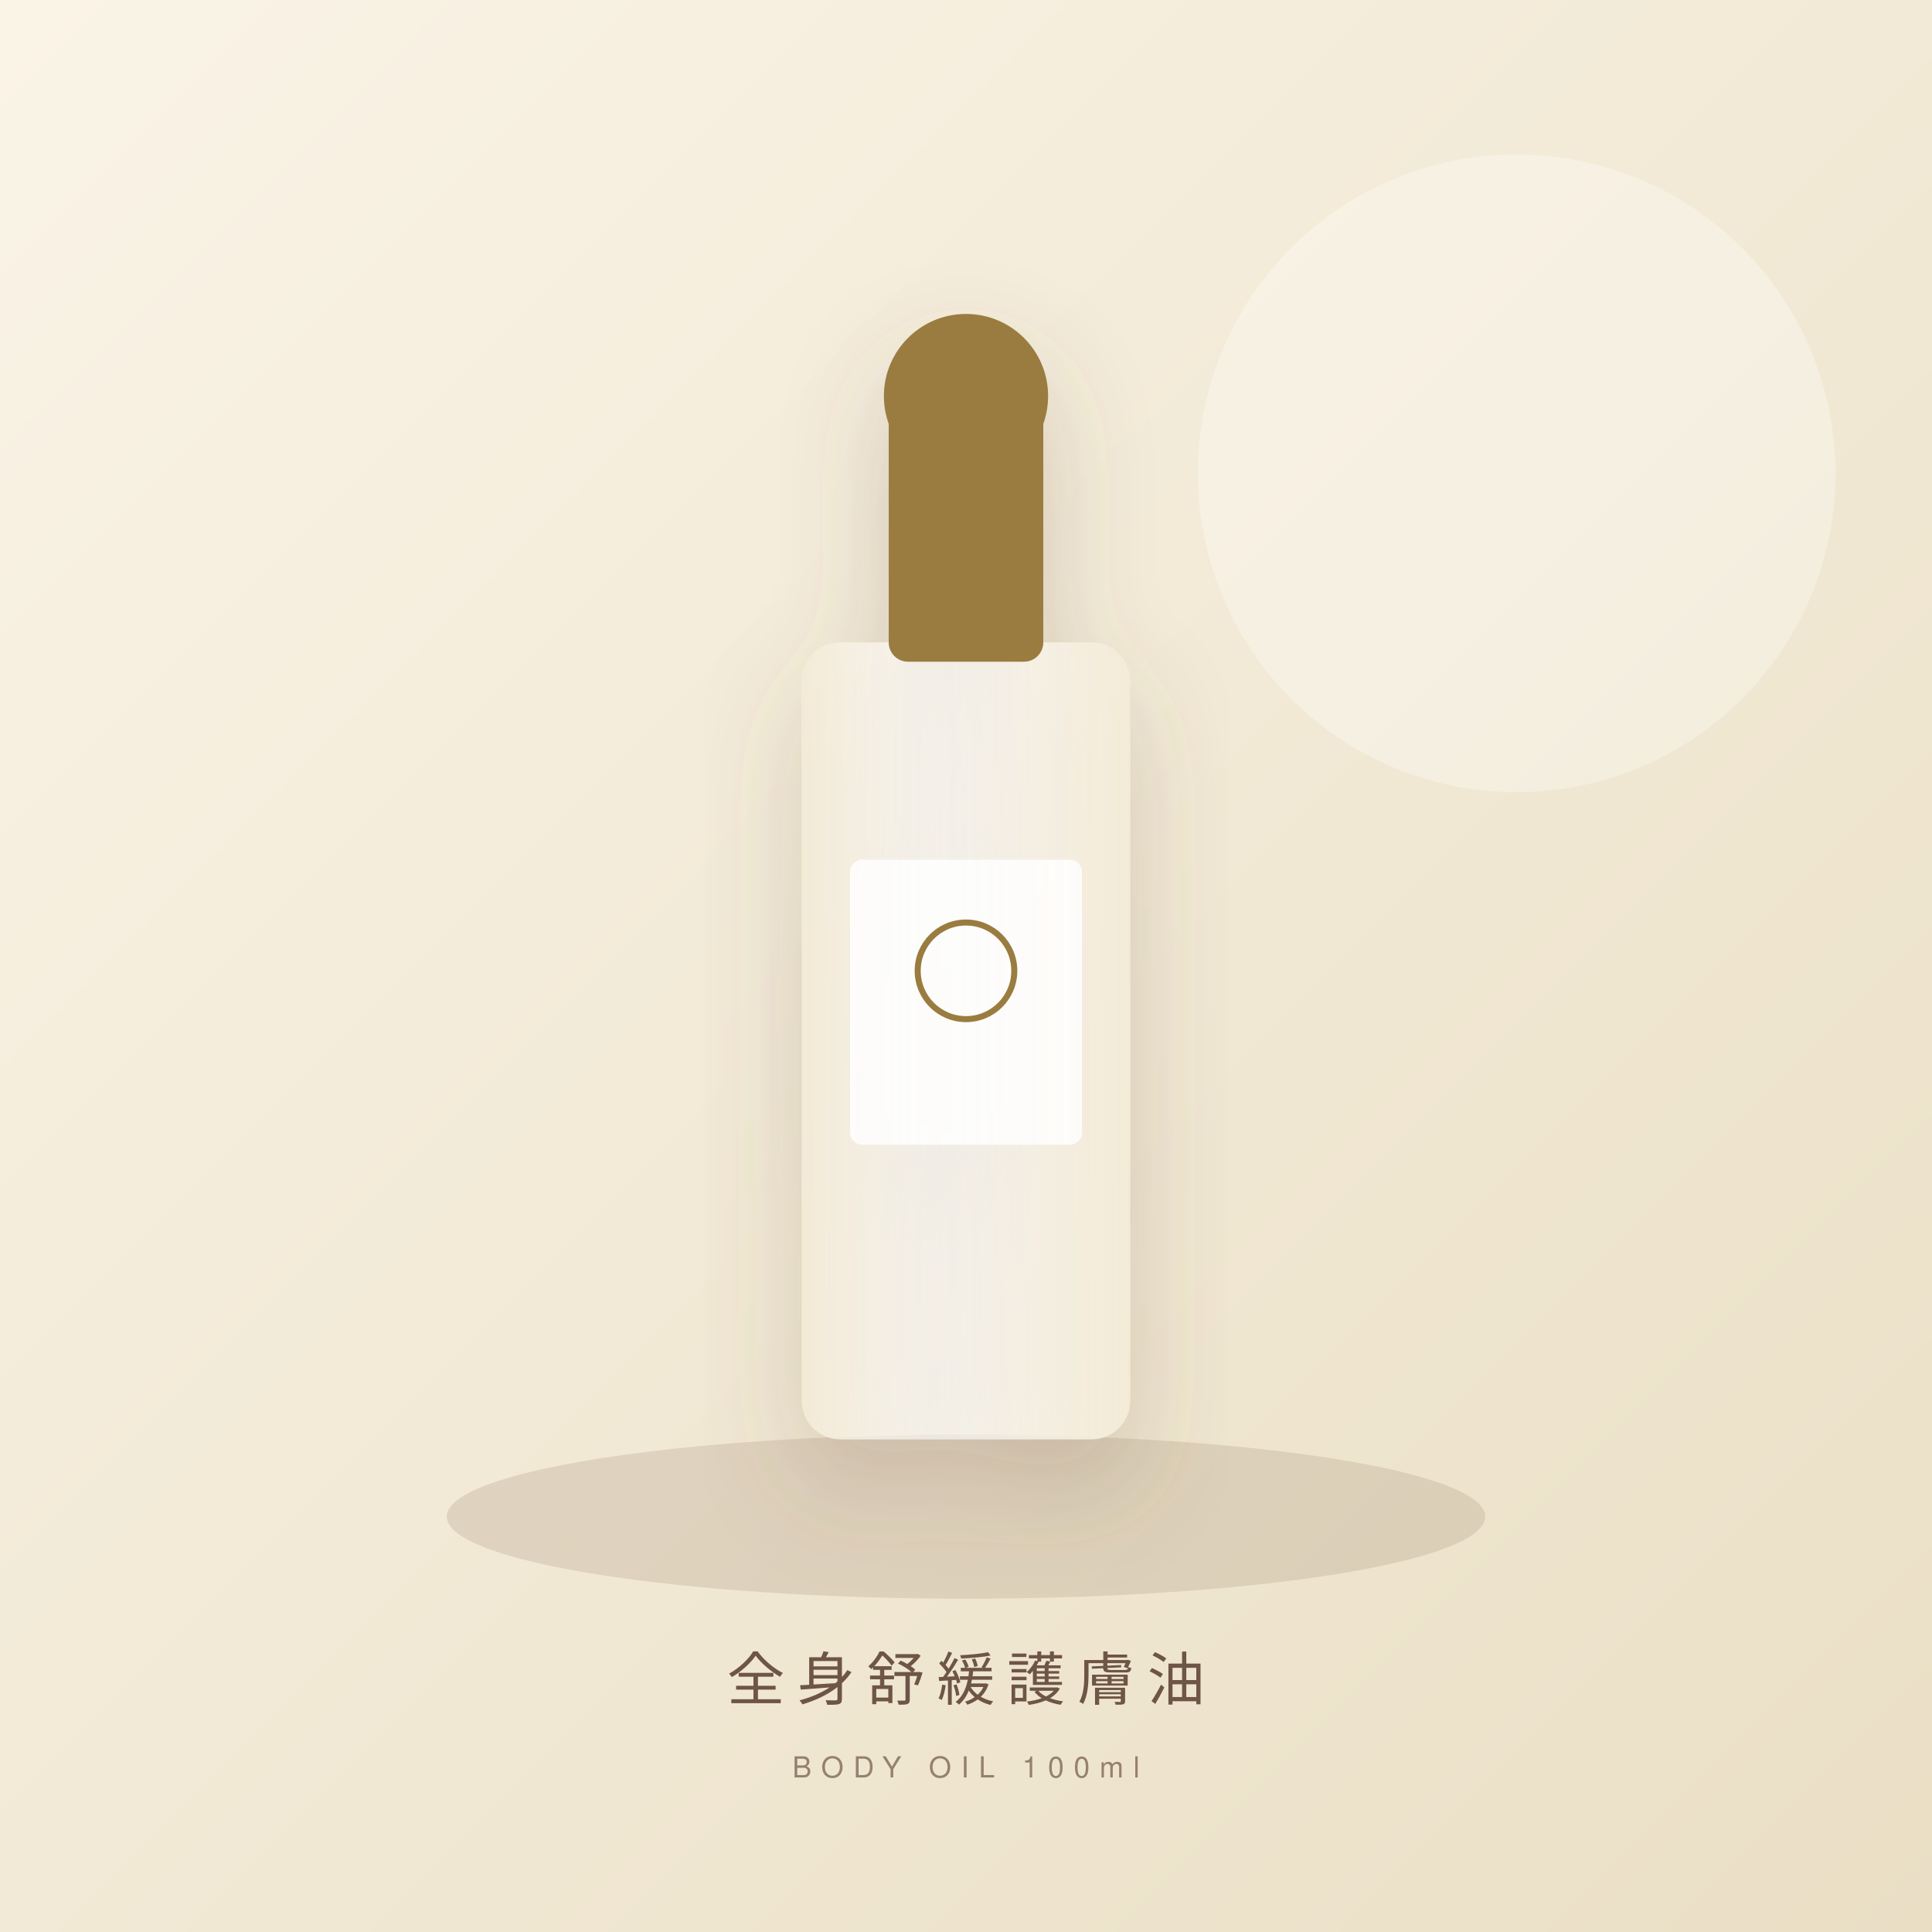
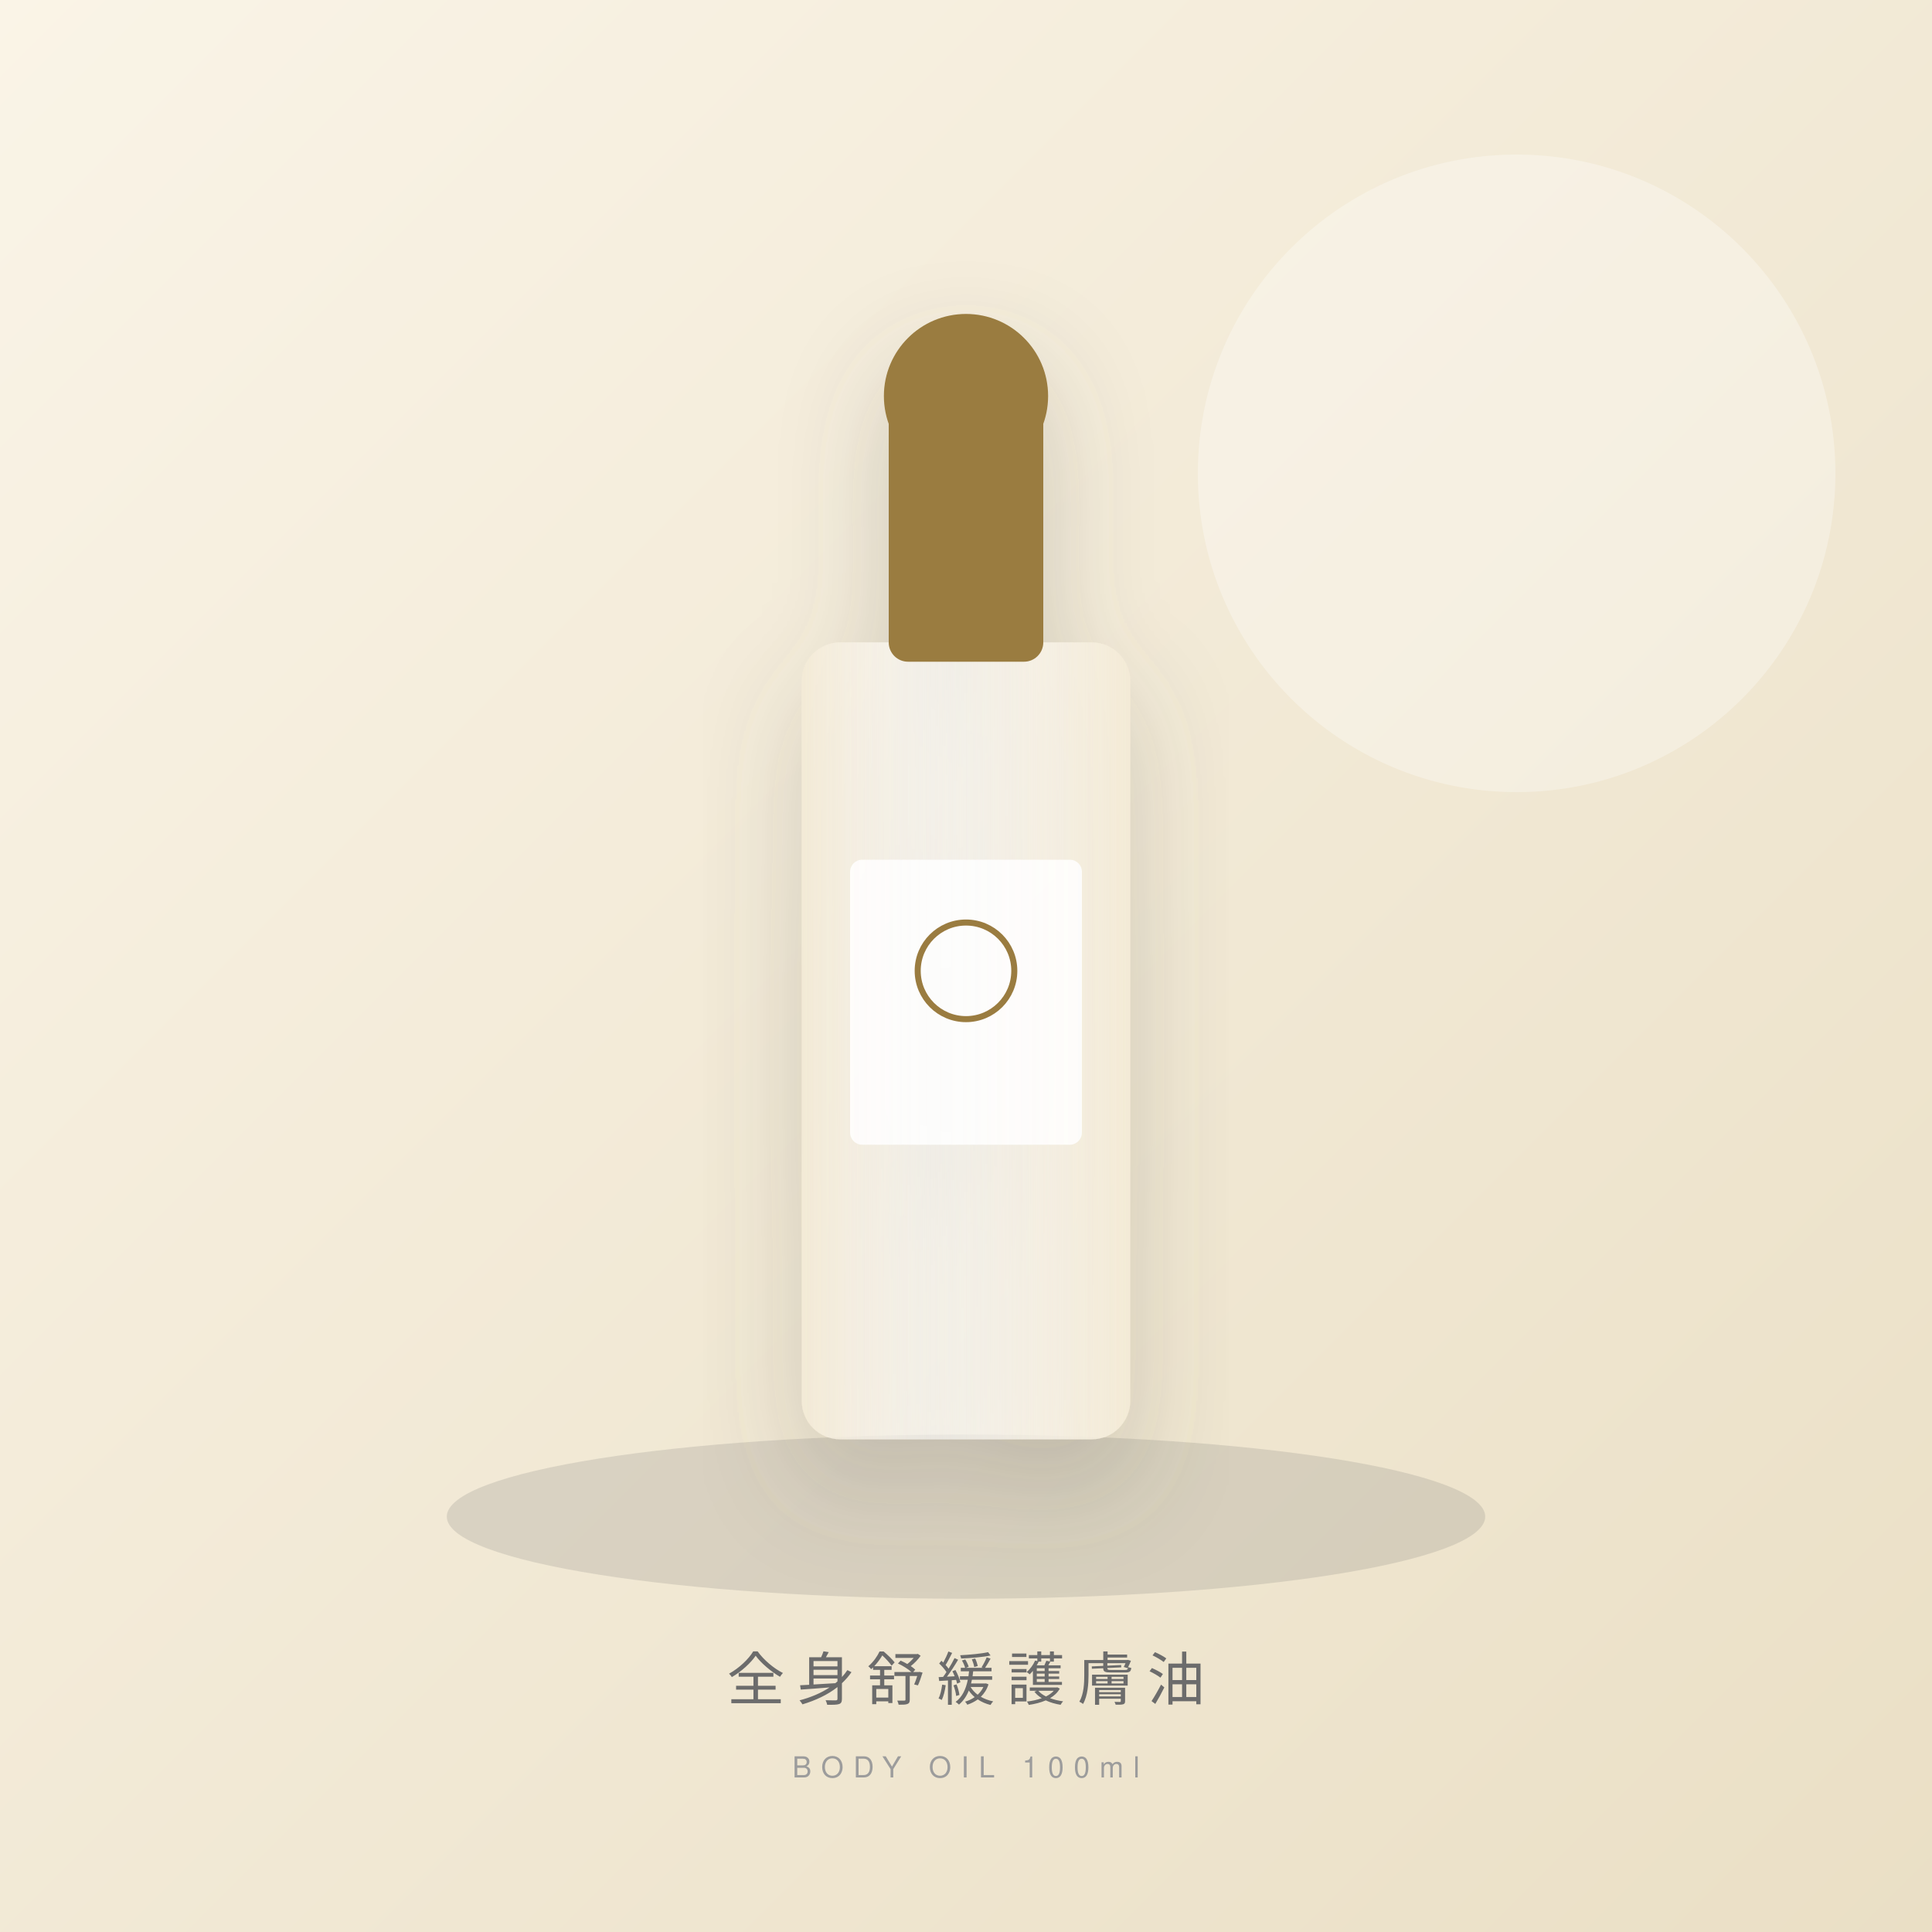
<svg xmlns="http://www.w3.org/2000/svg" viewBox="0 0 800 800" role="img" aria-label="全身舒緩護膚油">
  <defs>
    <linearGradient id="g" x1="0" y1="0" x2="1" y2="1">
      <stop offset="0" stop-color="#FAF4E7" />
      <stop offset="1" stop-color="#EADFC5" />
    </linearGradient>
    <linearGradient id="b" x1="0" y1="0" x2="1" y2="0">
      <stop offset="0" stop-color="#F3EAD6" stop-opacity=".95" />
      <stop offset=".4" stop-color="#FFFFFF" stop-opacity=".55" />
      <stop offset="1" stop-color="#F3EAD6" />
    </linearGradient>
    <filter id="s" x="-30%" y="-30%" width="160%" height="160%">
-       <feDropShadow dx="0" dy="20" stdDeviation="22" flood-color="#6B5140" flood-opacity=".24" />
+       <feDropShadow dx="0" dy="20" stdDeviation="22" flood-color="#5A5651" flood-opacity=".24" />
    </filter>
  </defs>
  <rect width="800" height="800" fill="url(#g)" />
  <circle cx="628" cy="196" r="132" fill="#FFFFFF" opacity=".3" />
-   <ellipse cx="400" cy="628" rx="215" ry="34" fill="#8C6E58" opacity=".18" />
+   <ellipse cx="400" cy="628" rx="215" ry="34" fill="#6C6C6C" opacity=".18" />
  <g filter="url(#s)">
    <rect x="332" y="266" width="136" height="330" rx="16" fill="url(#b)" />
    <rect x="368" y="168" width="64" height="106" rx="8" fill="#9A7B3F" />
    <circle cx="400" cy="164" r="34" fill="#9A7B3F" />
    <rect x="352" y="356" width="96" height="118" rx="5" fill="#FFFFFF" opacity=".85" />
    <circle cx="400" cy="402" r="20" fill="none" stroke="#9A7B3F" stroke-width="2.5" />
  </g>
-   <text x="400" y="704" font-family="Georgia,serif" font-size="24" letter-spacing="5" fill="#6E5546" text-anchor="middle">全身舒緩護膚油</text>
-   <text x="400" y="736" font-family="Helvetica,Arial,sans-serif" font-size="12" letter-spacing="4" fill="#96806F" text-anchor="middle">BODY OIL 100ml</text>
+   <text x="400" y="704" font-family="Georgia,serif" font-size="24" letter-spacing="5" fill="#6C6C6C" text-anchor="middle">全身舒緩護膚油</text>
+   <text x="400" y="736" font-family="Helvetica,Arial,sans-serif" font-size="12" letter-spacing="4" fill="#9C9C9C" text-anchor="middle">BODY OIL 100ml</text>
</svg>
